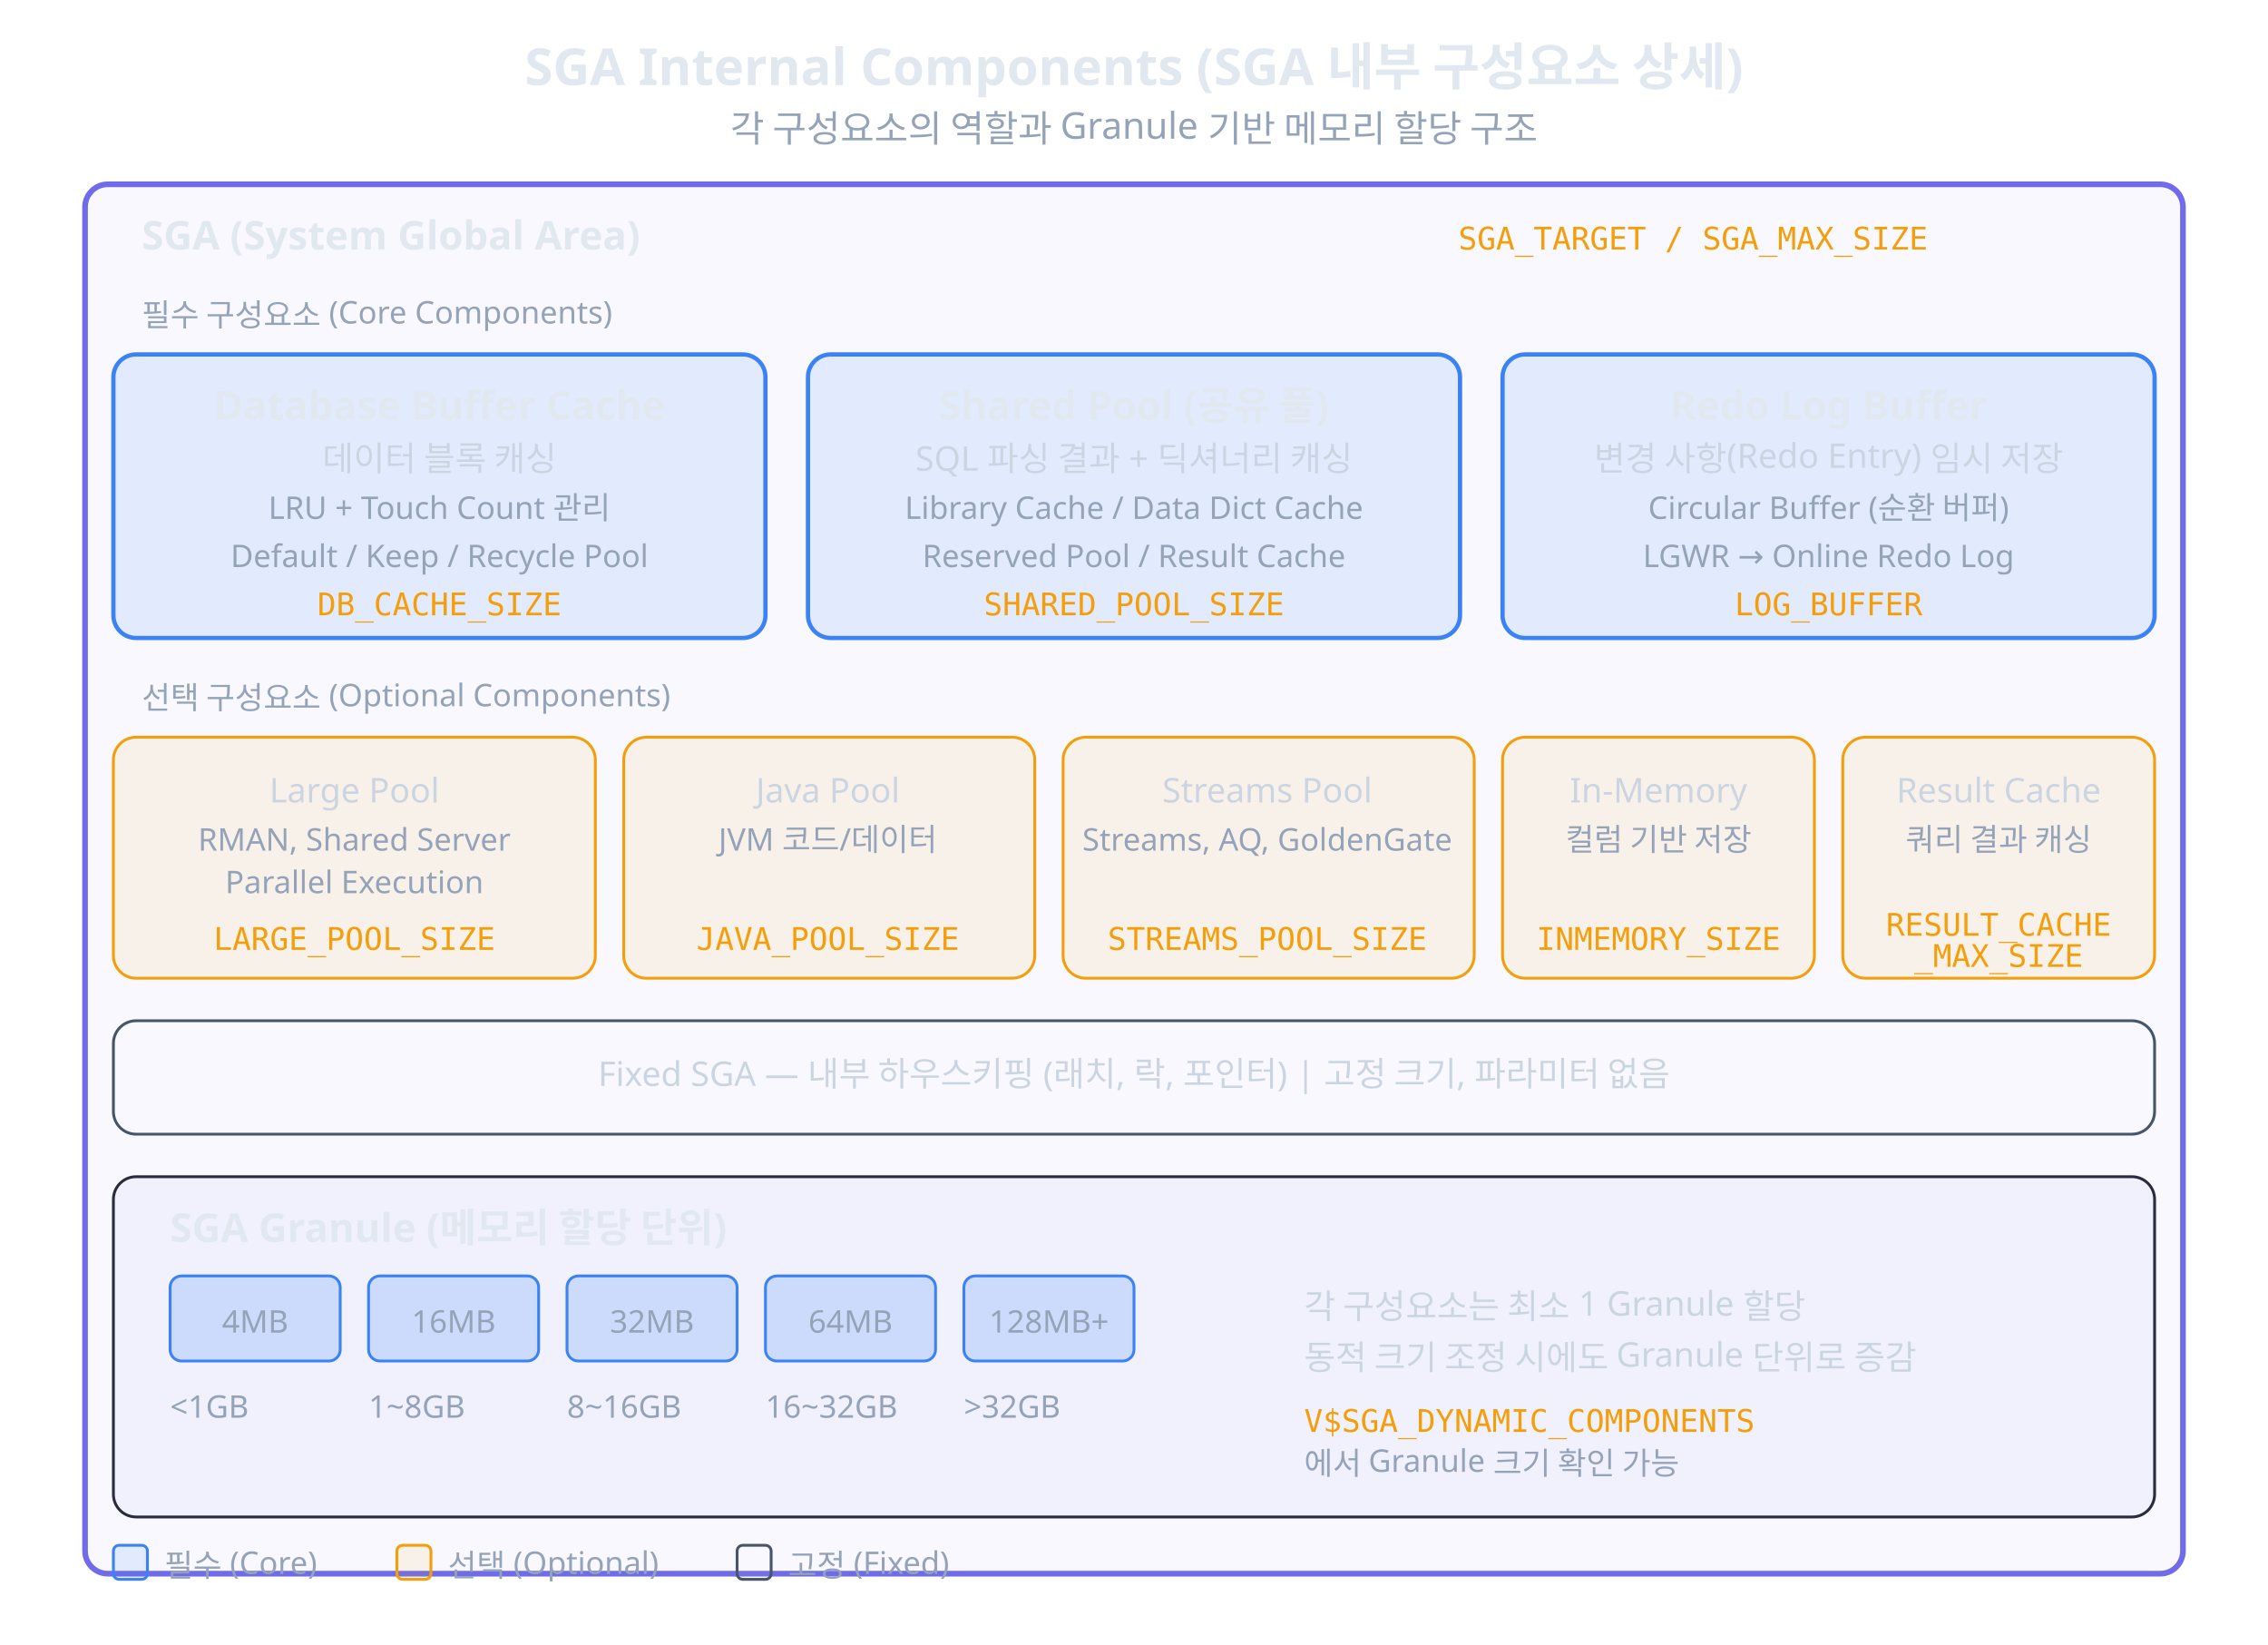
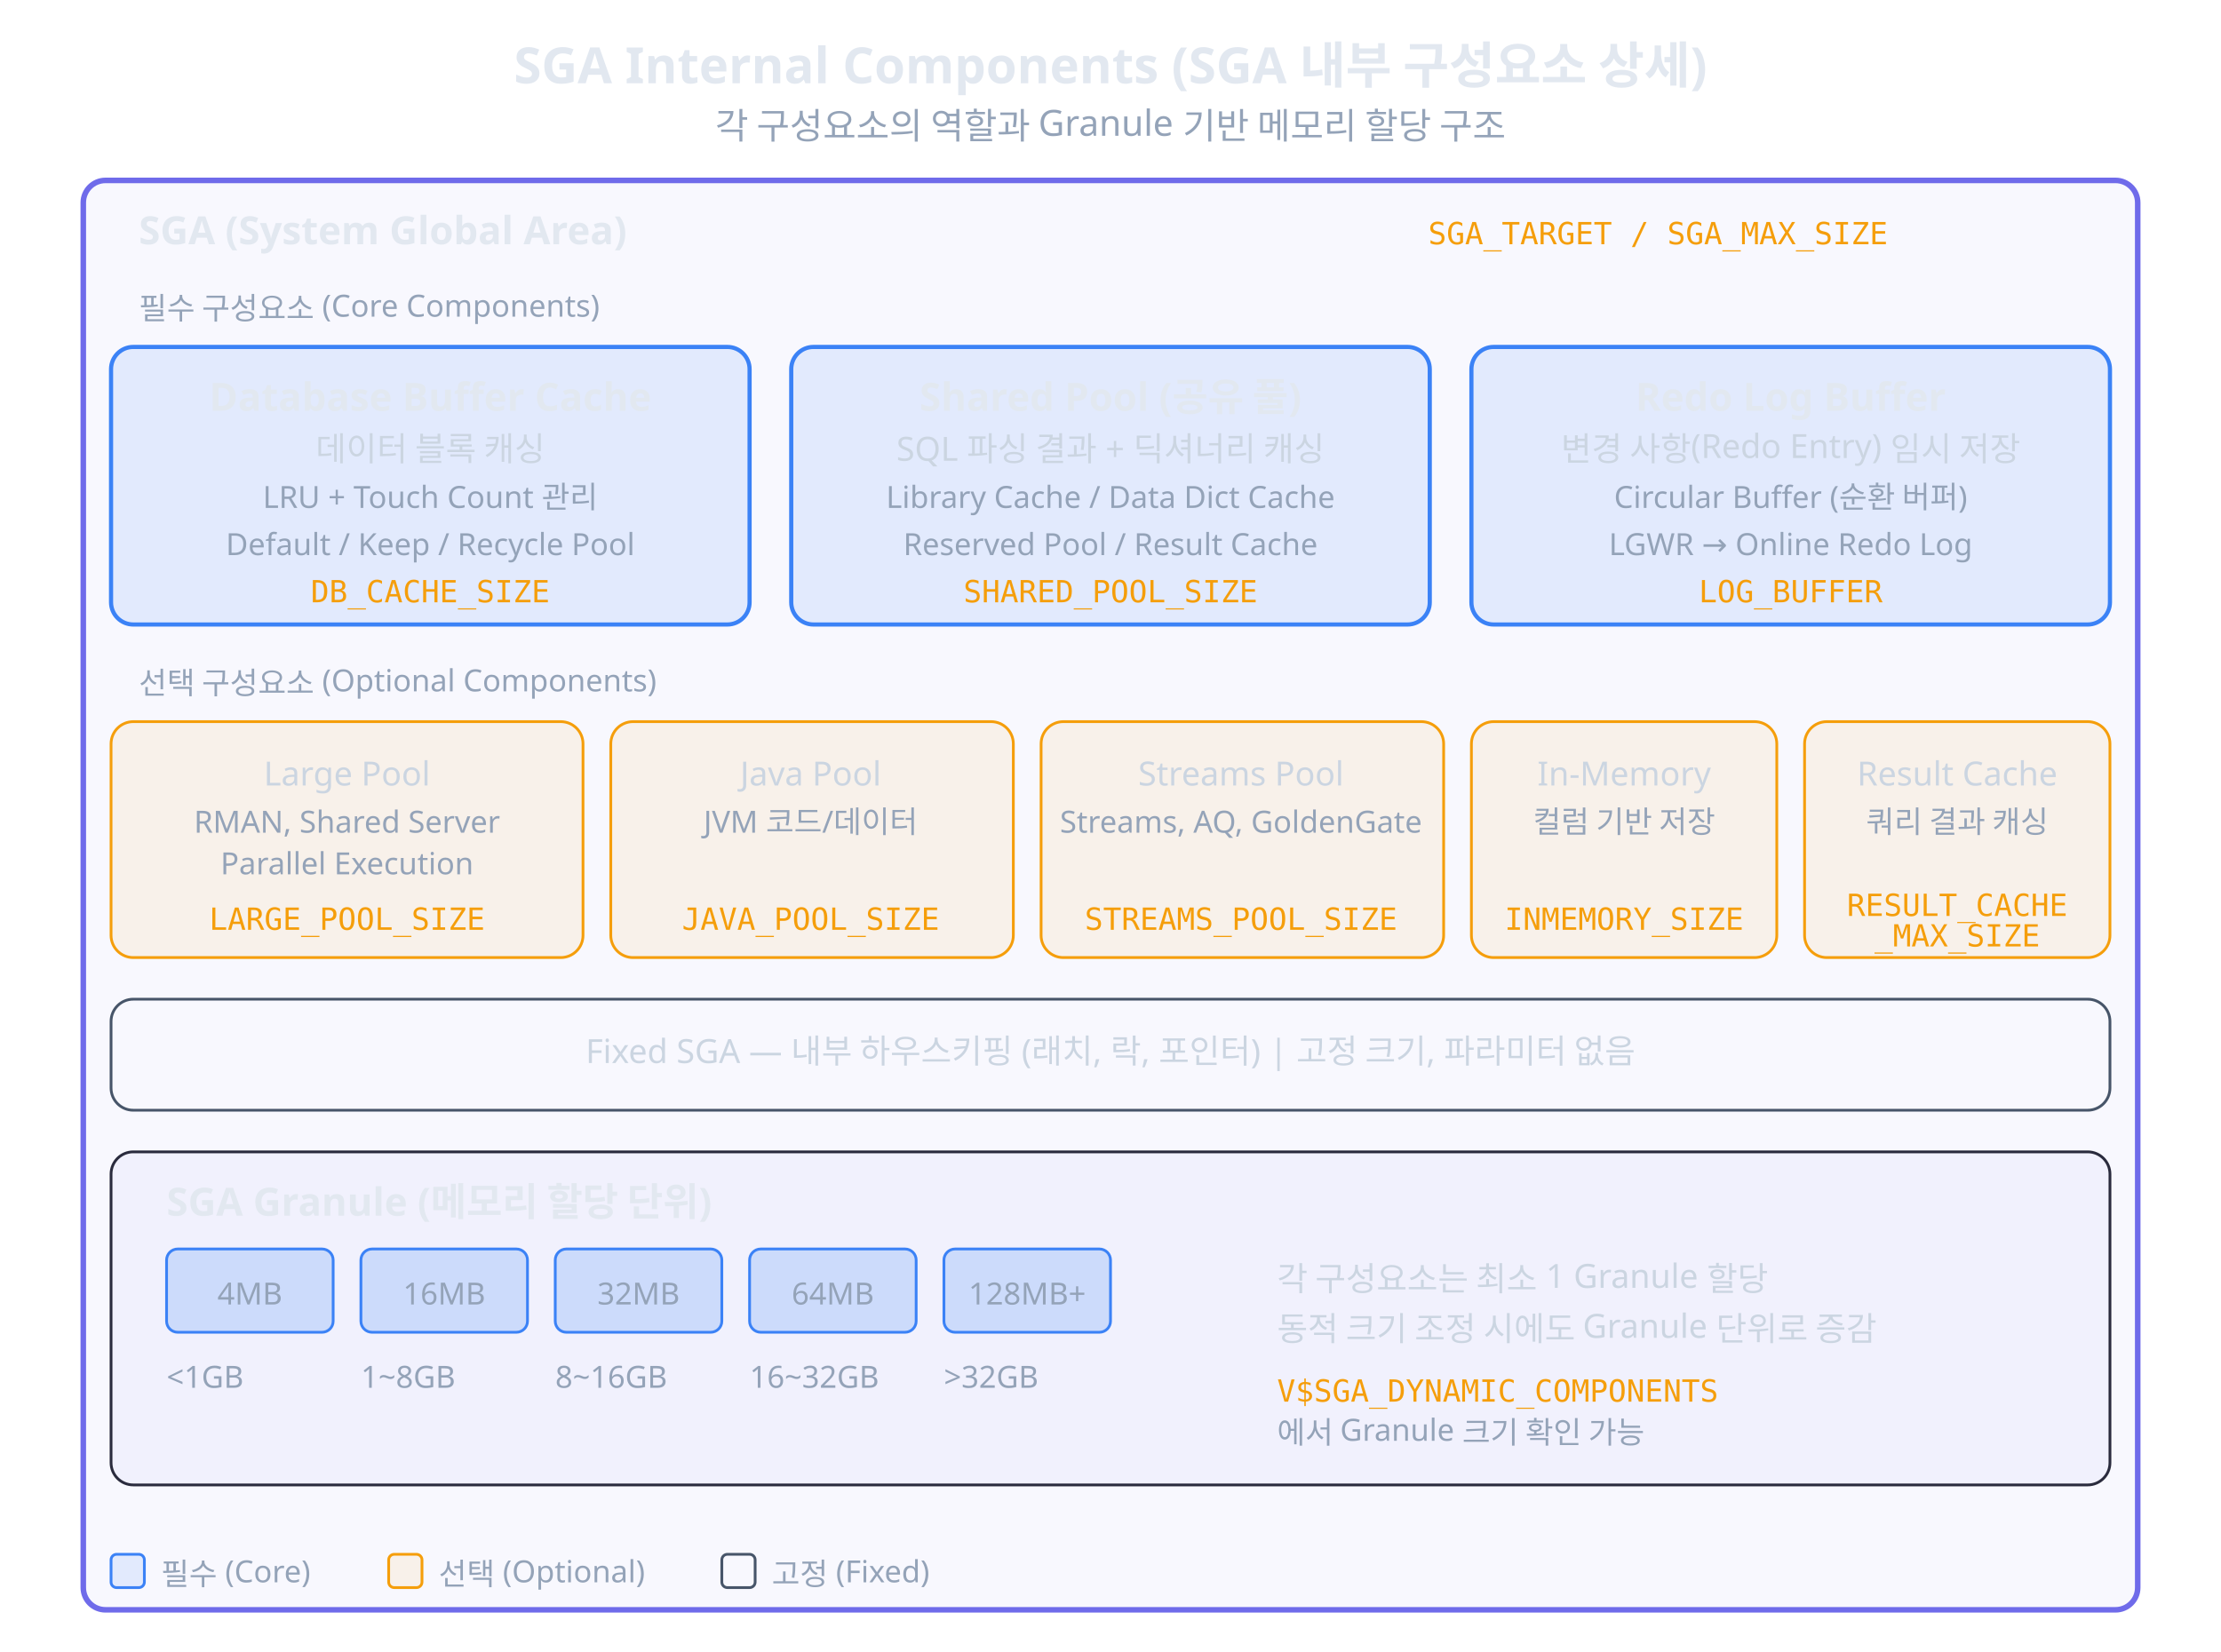
- <svg xmlns="http://www.w3.org/2000/svg" viewBox="0 0 800 580">
+ <svg xmlns="http://www.w3.org/2000/svg" viewBox="0 0 800 595">
  <style>
    text { font-family: 'Pretendard', 'Segoe UI', sans-serif; fill: #E2E8F0; }
    .title { font-size: 18px; font-weight: 700; }
    .subtitle { font-size: 13px; fill: #94A3B8; }
    .label { font-size: 14px; font-weight: 600; }
    .sublabel { font-size: 12px; fill: #CBD5E1; }
    .code { font-family: 'Consolas', monospace; font-size: 11px; fill: #F59E0B; }
    .small { font-size: 11px; fill: #94A3B8; }
    .box { rx: 8; ry: 8; }
  </style>
  <defs>
    <marker id="ah" markerWidth="10" markerHeight="7" refX="10" refY="3.5" orient="auto">
      <polygon points="0 0, 10 3.5, 0 7" fill="#6F6BEA" />
    </marker>
  </defs>
  <text x="400" y="30" text-anchor="middle" class="title">SGA Internal Components (SGA 내부 구성요소 상세)</text>
  <text x="400" y="50" text-anchor="middle" class="subtitle">각 구성요소의 역할과 Granule 기반 메모리 할당 구조</text>
-   <rect x="30" y="65" width="740" height="490" class="box" fill="rgba(111,107,234,0.05)" stroke="#6F6BEA" stroke-width="2" />
+   <rect x="30" y="65" width="740" height="515" class="box" fill="rgba(111,107,234,0.05)" stroke="#6F6BEA" stroke-width="2" />
  <text x="50" y="88" class="label" fill="#6F6BEA">SGA (System Global Area)</text>
  <text x="680" y="88" text-anchor="end" class="code">SGA_TARGET / SGA_MAX_SIZE</text>
  <text x="50" y="115" class="small">필수 구성요소 (Core Components)</text>
  <rect x="40" y="125" width="230" height="100" class="box" fill="rgba(59,130,246,0.12)" stroke="#3B82F6" stroke-width="1.5" />
  <text x="155" y="148" text-anchor="middle" class="label" fill="#3B82F6">Database Buffer Cache</text>
  <text x="155" y="166" text-anchor="middle" class="sublabel">데이터 블록 캐싱</text>
  <text x="155" y="183" text-anchor="middle" class="small">LRU + Touch Count 관리</text>
  <text x="155" y="200" text-anchor="middle" class="small">Default / Keep / Recycle Pool</text>
  <text x="155" y="217" text-anchor="middle" class="code">DB_CACHE_SIZE</text>
  <rect x="285" y="125" width="230" height="100" class="box" fill="rgba(59,130,246,0.12)" stroke="#3B82F6" stroke-width="1.5" />
  <text x="400" y="148" text-anchor="middle" class="label" fill="#3B82F6">Shared Pool (공유 풀)</text>
  <text x="400" y="166" text-anchor="middle" class="sublabel">SQL 파싱 결과 + 딕셔너리 캐싱</text>
  <text x="400" y="183" text-anchor="middle" class="small">Library Cache / Data Dict Cache</text>
  <text x="400" y="200" text-anchor="middle" class="small">Reserved Pool / Result Cache</text>
  <text x="400" y="217" text-anchor="middle" class="code">SHARED_POOL_SIZE</text>
  <rect x="530" y="125" width="230" height="100" class="box" fill="rgba(59,130,246,0.12)" stroke="#3B82F6" stroke-width="1.5" />
  <text x="645" y="148" text-anchor="middle" class="label" fill="#3B82F6">Redo Log Buffer</text>
  <text x="645" y="166" text-anchor="middle" class="sublabel">변경 사항(Redo Entry) 임시 저장</text>
  <text x="645" y="183" text-anchor="middle" class="small">Circular Buffer (순환 버퍼)</text>
  <text x="645" y="200" text-anchor="middle" class="small">LGWR → Online Redo Log</text>
  <text x="645" y="217" text-anchor="middle" class="code">LOG_BUFFER</text>
  <text x="50" y="250" class="small">선택 구성요소 (Optional Components)</text>
  <rect x="40" y="260" width="170" height="85" class="box" fill="rgba(245,158,11,0.08)" stroke="#F59E0B" stroke-width="1" />
  <text x="125" y="283" text-anchor="middle" class="sublabel" fill="#F59E0B">Large Pool</text>
  <text x="125" y="300" text-anchor="middle" class="small">RMAN, Shared Server</text>
  <text x="125" y="315" text-anchor="middle" class="small">Parallel Execution</text>
  <text x="125" y="335" text-anchor="middle" class="code">LARGE_POOL_SIZE</text>
  <rect x="220" y="260" width="145" height="85" class="box" fill="rgba(245,158,11,0.08)" stroke="#F59E0B" stroke-width="1" />
  <text x="292" y="283" text-anchor="middle" class="sublabel" fill="#F59E0B">Java Pool</text>
  <text x="292" y="300" text-anchor="middle" class="small">JVM 코드/데이터</text>
  <text x="292" y="335" text-anchor="middle" class="code">JAVA_POOL_SIZE</text>
  <rect x="375" y="260" width="145" height="85" class="box" fill="rgba(245,158,11,0.08)" stroke="#F59E0B" stroke-width="1" />
  <text x="447" y="283" text-anchor="middle" class="sublabel" fill="#F59E0B">Streams Pool</text>
  <text x="447" y="300" text-anchor="middle" class="small">Streams, AQ, GoldenGate</text>
  <text x="447" y="335" text-anchor="middle" class="code">STREAMS_POOL_SIZE</text>
  <rect x="530" y="260" width="110" height="85" class="box" fill="rgba(245,158,11,0.08)" stroke="#F59E0B" stroke-width="1" />
  <text x="585" y="283" text-anchor="middle" class="sublabel" fill="#F59E0B">In-Memory</text>
  <text x="585" y="300" text-anchor="middle" class="small">컬럼 기반 저장</text>
  <text x="585" y="335" text-anchor="middle" class="code">INMEMORY_SIZE</text>
  <rect x="650" y="260" width="110" height="85" class="box" fill="rgba(245,158,11,0.08)" stroke="#F59E0B" stroke-width="1" />
  <text x="705" y="283" text-anchor="middle" class="sublabel" fill="#F59E0B">Result Cache</text>
  <text x="705" y="300" text-anchor="middle" class="small">쿼리 결과 캐싱</text>
  <text x="705" y="330" text-anchor="middle" class="code">RESULT_CACHE</text>
  <text x="705" y="341" text-anchor="middle" class="code">_MAX_SIZE</text>
  <rect x="40" y="360" width="720" height="40" class="box" fill="rgba(255,255,255,0.03)" stroke="#475569" stroke-width="1" />
  <text x="400" y="383" text-anchor="middle" class="sublabel">Fixed SGA — 내부 하우스키핑 (래치, 락, 포인터) | 고정 크기, 파라미터 없음</text>
  <rect x="40" y="415" width="720" height="120" class="box" fill="rgba(111,107,234,0.05)" stroke="#2A2B3D" stroke-width="1" />
  <text x="60" y="438" class="label" fill="#6F6BEA">SGA Granule (메모리 할당 단위)</text>
  <rect x="60" y="450" width="60" height="30" rx="4" fill="rgba(59,130,246,0.2)" stroke="#3B82F6" stroke-width="1" />
  <text x="90" y="470" text-anchor="middle" class="small">4MB</text>
  <rect x="130" y="450" width="60" height="30" rx="4" fill="rgba(59,130,246,0.2)" stroke="#3B82F6" stroke-width="1" />
  <text x="160" y="470" text-anchor="middle" class="small">16MB</text>
  <rect x="200" y="450" width="60" height="30" rx="4" fill="rgba(59,130,246,0.2)" stroke="#3B82F6" stroke-width="1" />
  <text x="230" y="470" text-anchor="middle" class="small">32MB</text>
  <rect x="270" y="450" width="60" height="30" rx="4" fill="rgba(59,130,246,0.2)" stroke="#3B82F6" stroke-width="1" />
  <text x="300" y="470" text-anchor="middle" class="small">64MB</text>
  <rect x="340" y="450" width="60" height="30" rx="4" fill="rgba(59,130,246,0.2)" stroke="#3B82F6" stroke-width="1" />
  <text x="370" y="470" text-anchor="middle" class="small">128MB+</text>
  <text x="60" y="500" class="small">&lt;1GB</text>
  <text x="130" y="500" class="small">1~8GB</text>
  <text x="200" y="500" class="small">8~16GB</text>
  <text x="270" y="500" class="small">16~32GB</text>
  <text x="340" y="500" class="small">&gt;32GB</text>
  <text x="460" y="465" class="sublabel">각 구성요소는 최소 1 Granule 할당</text>
  <text x="460" y="483" class="sublabel">동적 크기 조정 시에도 Granule 단위로 증감</text>
  <text x="460" y="505" class="code">V$SGA_DYNAMIC_COMPONENTS</text>
  <text x="460" y="520" class="small">에서 Granule 크기 확인 가능</text>
-   <rect x="40" y="545" width="12" height="12" rx="2" fill="rgba(59,130,246,0.12)" stroke="#3B82F6" stroke-width="1" />
-   <text x="58" y="556" class="small">필수 (Core)</text>
-   <rect x="140" y="545" width="12" height="12" rx="2" fill="rgba(245,158,11,0.08)" stroke="#F59E0B" stroke-width="1" />
-   <text x="158" y="556" class="small">선택 (Optional)</text>
-   <rect x="260" y="545" width="12" height="12" rx="2" fill="rgba(255,255,255,0.03)" stroke="#475569" stroke-width="1" />
-   <text x="278" y="556" class="small">고정 (Fixed)</text>
+   <rect x="40" y="560" width="12" height="12" rx="2" fill="rgba(59,130,246,0.12)" stroke="#3B82F6" stroke-width="1" />
+   <text x="58" y="571" class="small">필수 (Core)</text>
+   <rect x="140" y="560" width="12" height="12" rx="2" fill="rgba(245,158,11,0.08)" stroke="#F59E0B" stroke-width="1" />
+   <text x="158" y="571" class="small">선택 (Optional)</text>
+   <rect x="260" y="560" width="12" height="12" rx="2" fill="rgba(255,255,255,0.03)" stroke="#475569" stroke-width="1" />
+   <text x="278" y="571" class="small">고정 (Fixed)</text>
</svg>
